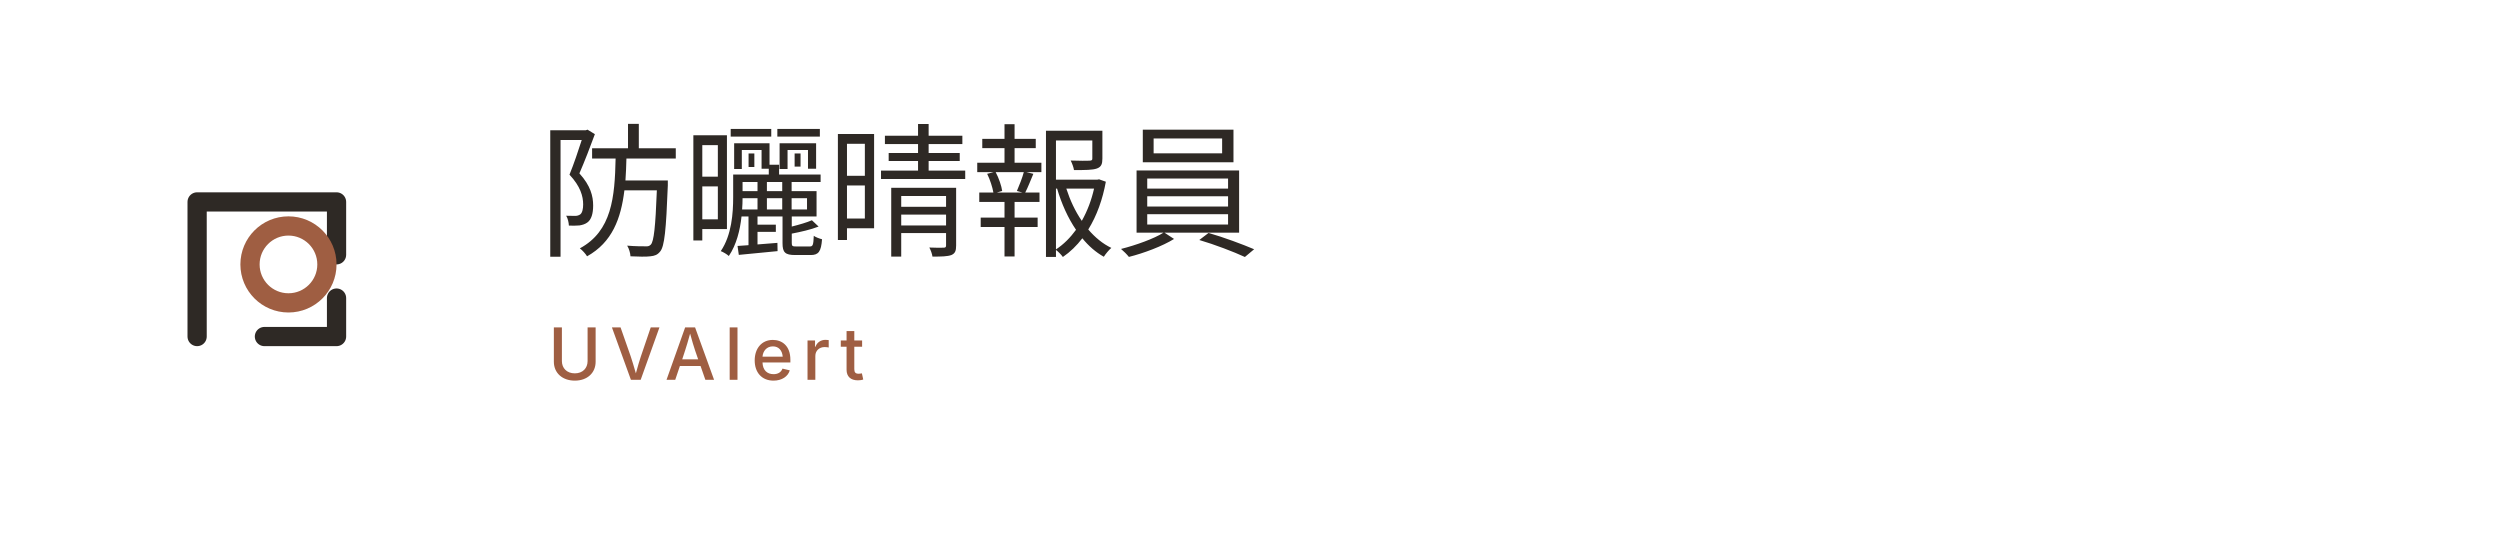
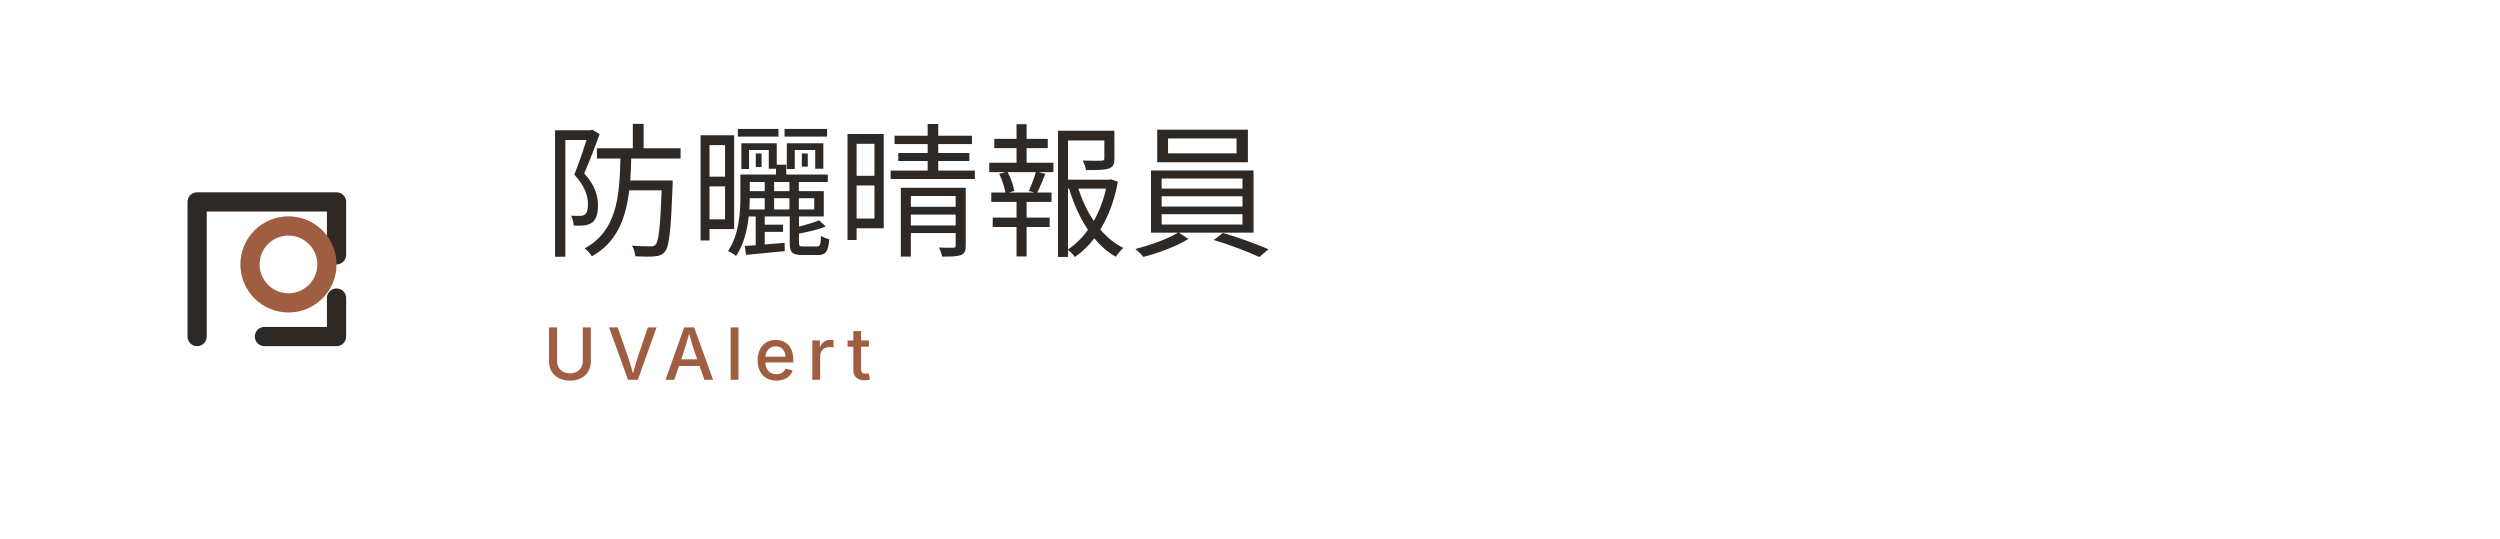
<svg xmlns="http://www.w3.org/2000/svg" viewBox="0 0 520 112" role="img" data-concept="02-sun-window">
  <g transform="translate(24 24)">
    <g fill="none" stroke-linecap="round" stroke-linejoin="round" stroke-width="4">
      <path d="M17 46V18H46V29" stroke="#2E2925" />
      <path d="M46 38V46H31" stroke="#2E2925" />
      <circle cx="36" cy="31" r="8" stroke="#9F5E42" />
    </g>
  </g>
-   <text x="112" y="51" fill="#2E2925" font-family="'Noto Serif TC', serif" font-size="30" font-weight="500" lang="zh-Hant-TW">防曬晴報員</text>
-   <text x="114" y="79" fill="#9F5E42" font-family="Inter, sans-serif" font-size="15" font-weight="500" letter-spacing="1.8">UVAlert</text>
+   <text x="113" y="51" fill="#2E2925" font-family="'Noto Serif TC', serif" font-size="30" font-weight="500" letter-spacing="0.5" lang="zh-Hant-TW">防曬晴報員</text>
+   <text x="113" y="79" fill="#9F5E42" font-family="Inter, sans-serif" font-size="15" font-weight="500" letter-spacing="2.2">UVAlert</text>
</svg>
